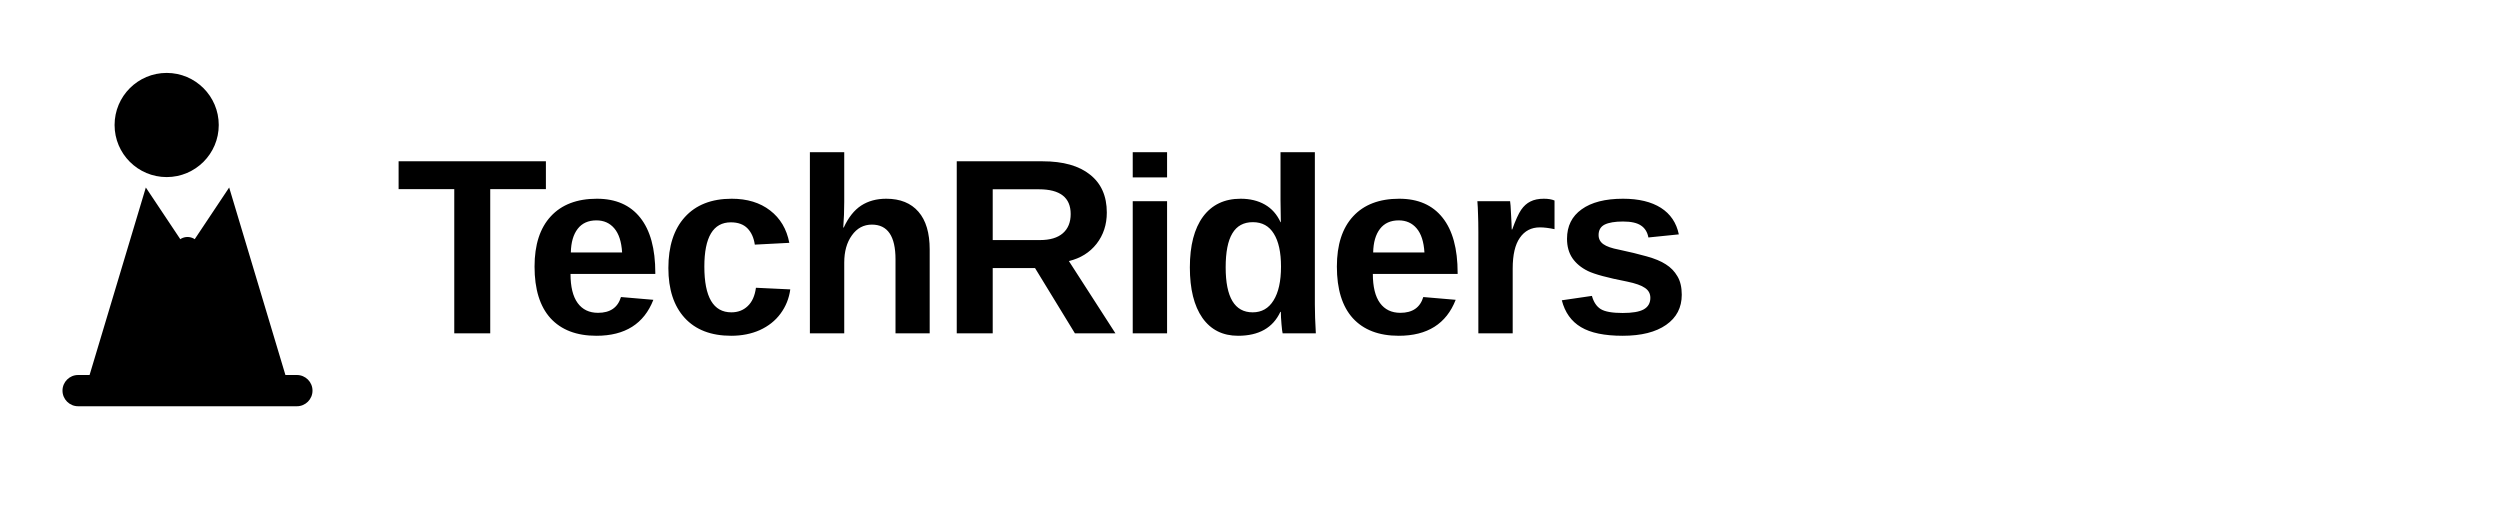
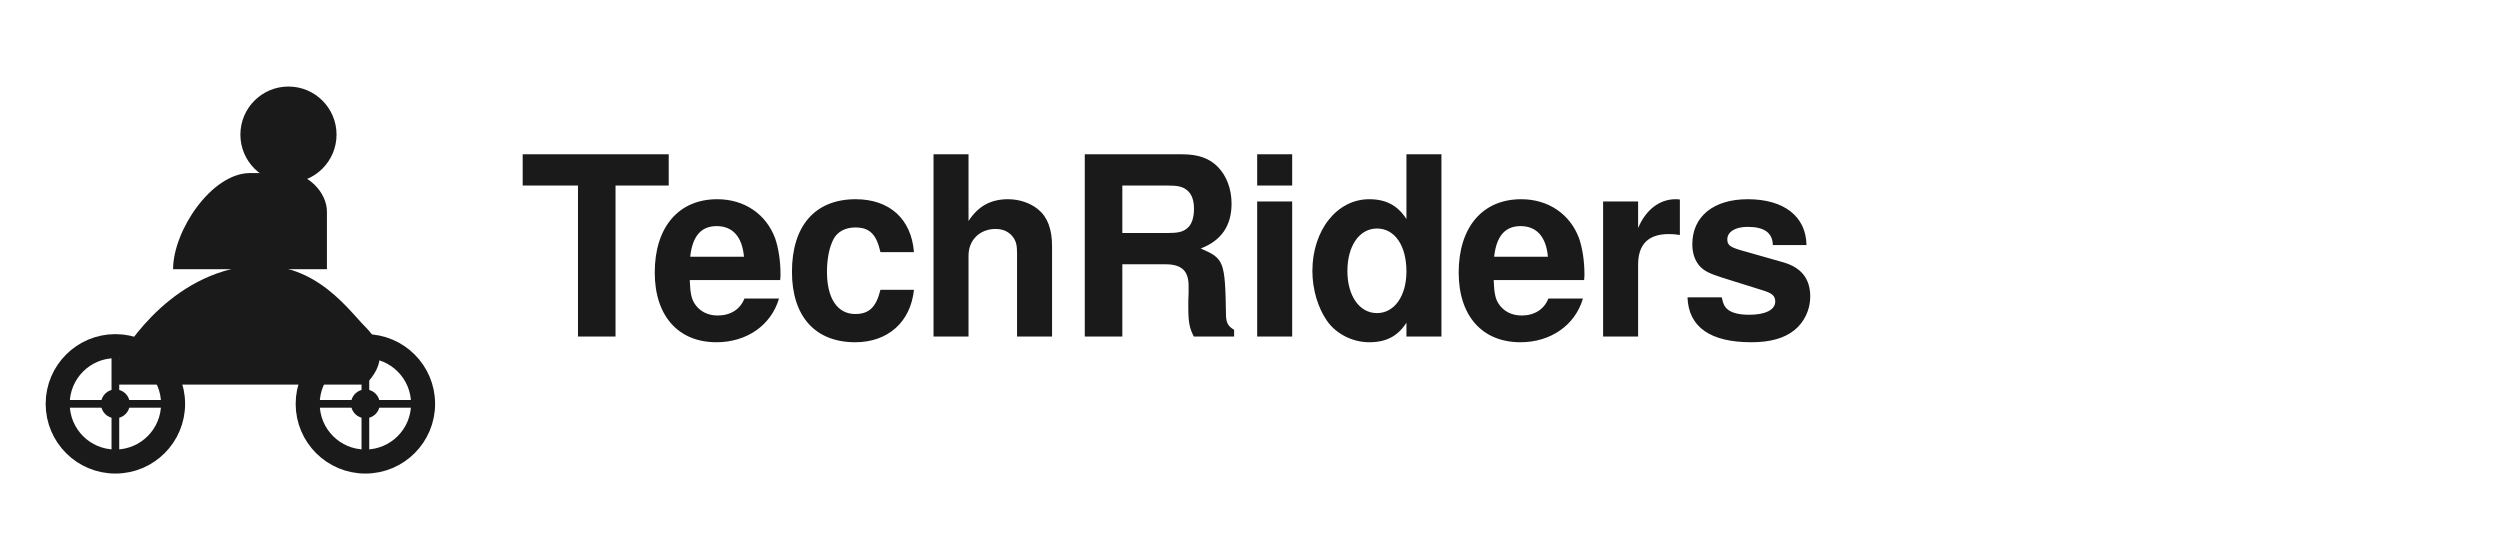
- <svg xmlns="http://www.w3.org/2000/svg" viewBox="0 0 240 50" width="240" height="50">
-   <style>text{font-family:Arial,Helvetica,sans-serif}</style>
-   <circle cx="16" cy="12" r="5" fill="#000000" />
-   <path d="M8 38 L14 18 L18 24 L22 18 L28 38 Z" fill="#000000" />
-   <path d="M18 24 L18 30" stroke="#000000" stroke-width="2.5" stroke-linecap="round" />
-   <rect x="6" y="36" width="24" height="3" rx="1.5" fill="#000000" />
-   <text x="38" y="32" font-size="24" font-weight="bold" fill="#000000" letter-spacing="-0.5px">TechRiders</text>
+ <svg xmlns="http://www.w3.org/2000/svg" viewBox="0 0 260 56" width="260" height="56">
+   <g transform="translate(4,4)">
+     <path d="M8 34 C8 34, 12 26, 20 24 C28 22, 32 28, 34 30 C36 32, 36 34, 34 36 L8 36 Z" fill="#1a1a1a" />
+     <path d="M14 24 C14 20, 18 14, 22 14 L26 14 C28 14, 30 16, 30 18 L30 24 Z" fill="#1a1a1a" />
+     <circle cx="26" cy="10" r="5" fill="#1a1a1a" />
+     <circle cx="8" cy="38" r="6" fill="none" stroke="#1a1a1a" stroke-width="2.5" />
+     <circle cx="8" cy="38" r="1.5" fill="#1a1a1a" />
+     <circle cx="34" cy="38" r="6" fill="none" stroke="#1a1a1a" stroke-width="2.5" />
+     <circle cx="34" cy="38" r="1.5" fill="#1a1a1a" />
+     <line x1="8" y1="32" x2="8" y2="44" stroke="#1a1a1a" stroke-width="0.8" />
+     <line x1="2" y1="38" x2="14" y2="38" stroke="#1a1a1a" stroke-width="0.8" />
+     <line x1="34" y1="32" x2="34" y2="44" stroke="#1a1a1a" stroke-width="0.8" />
+     <line x1="28" y1="38" x2="40" y2="38" stroke="#1a1a1a" stroke-width="0.8" />
+   </g>
+   <text x="54" y="35" font-family="'Segoe UI',Helvetica,Arial,sans-serif" font-size="26" font-weight="700" fill="#1a1a1a" letter-spacing="-0.5">TechRiders</text>
</svg>
